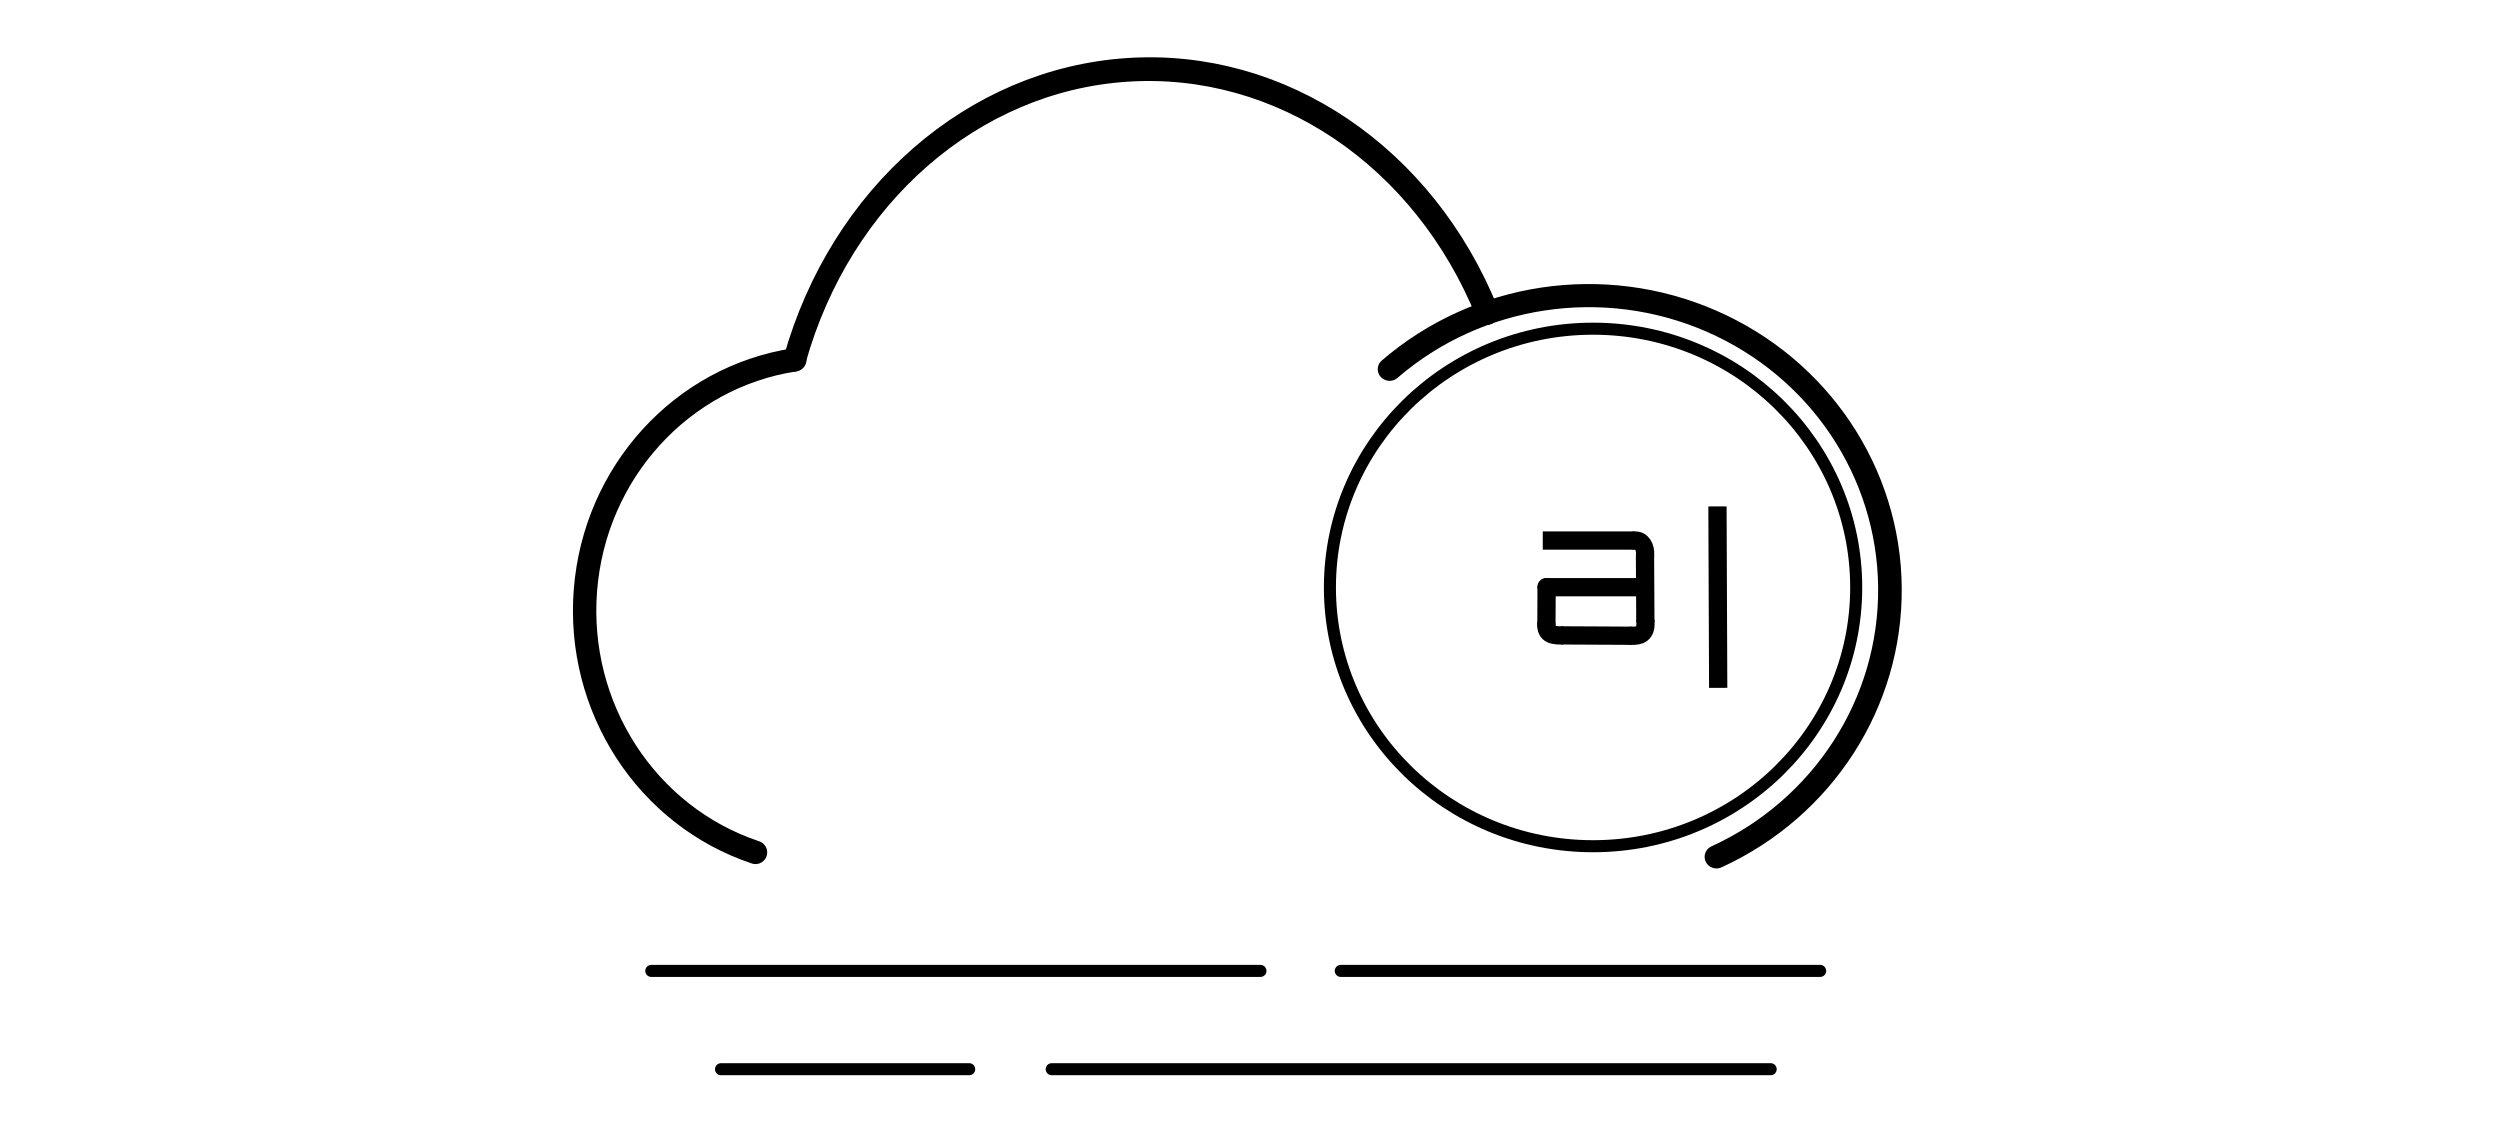
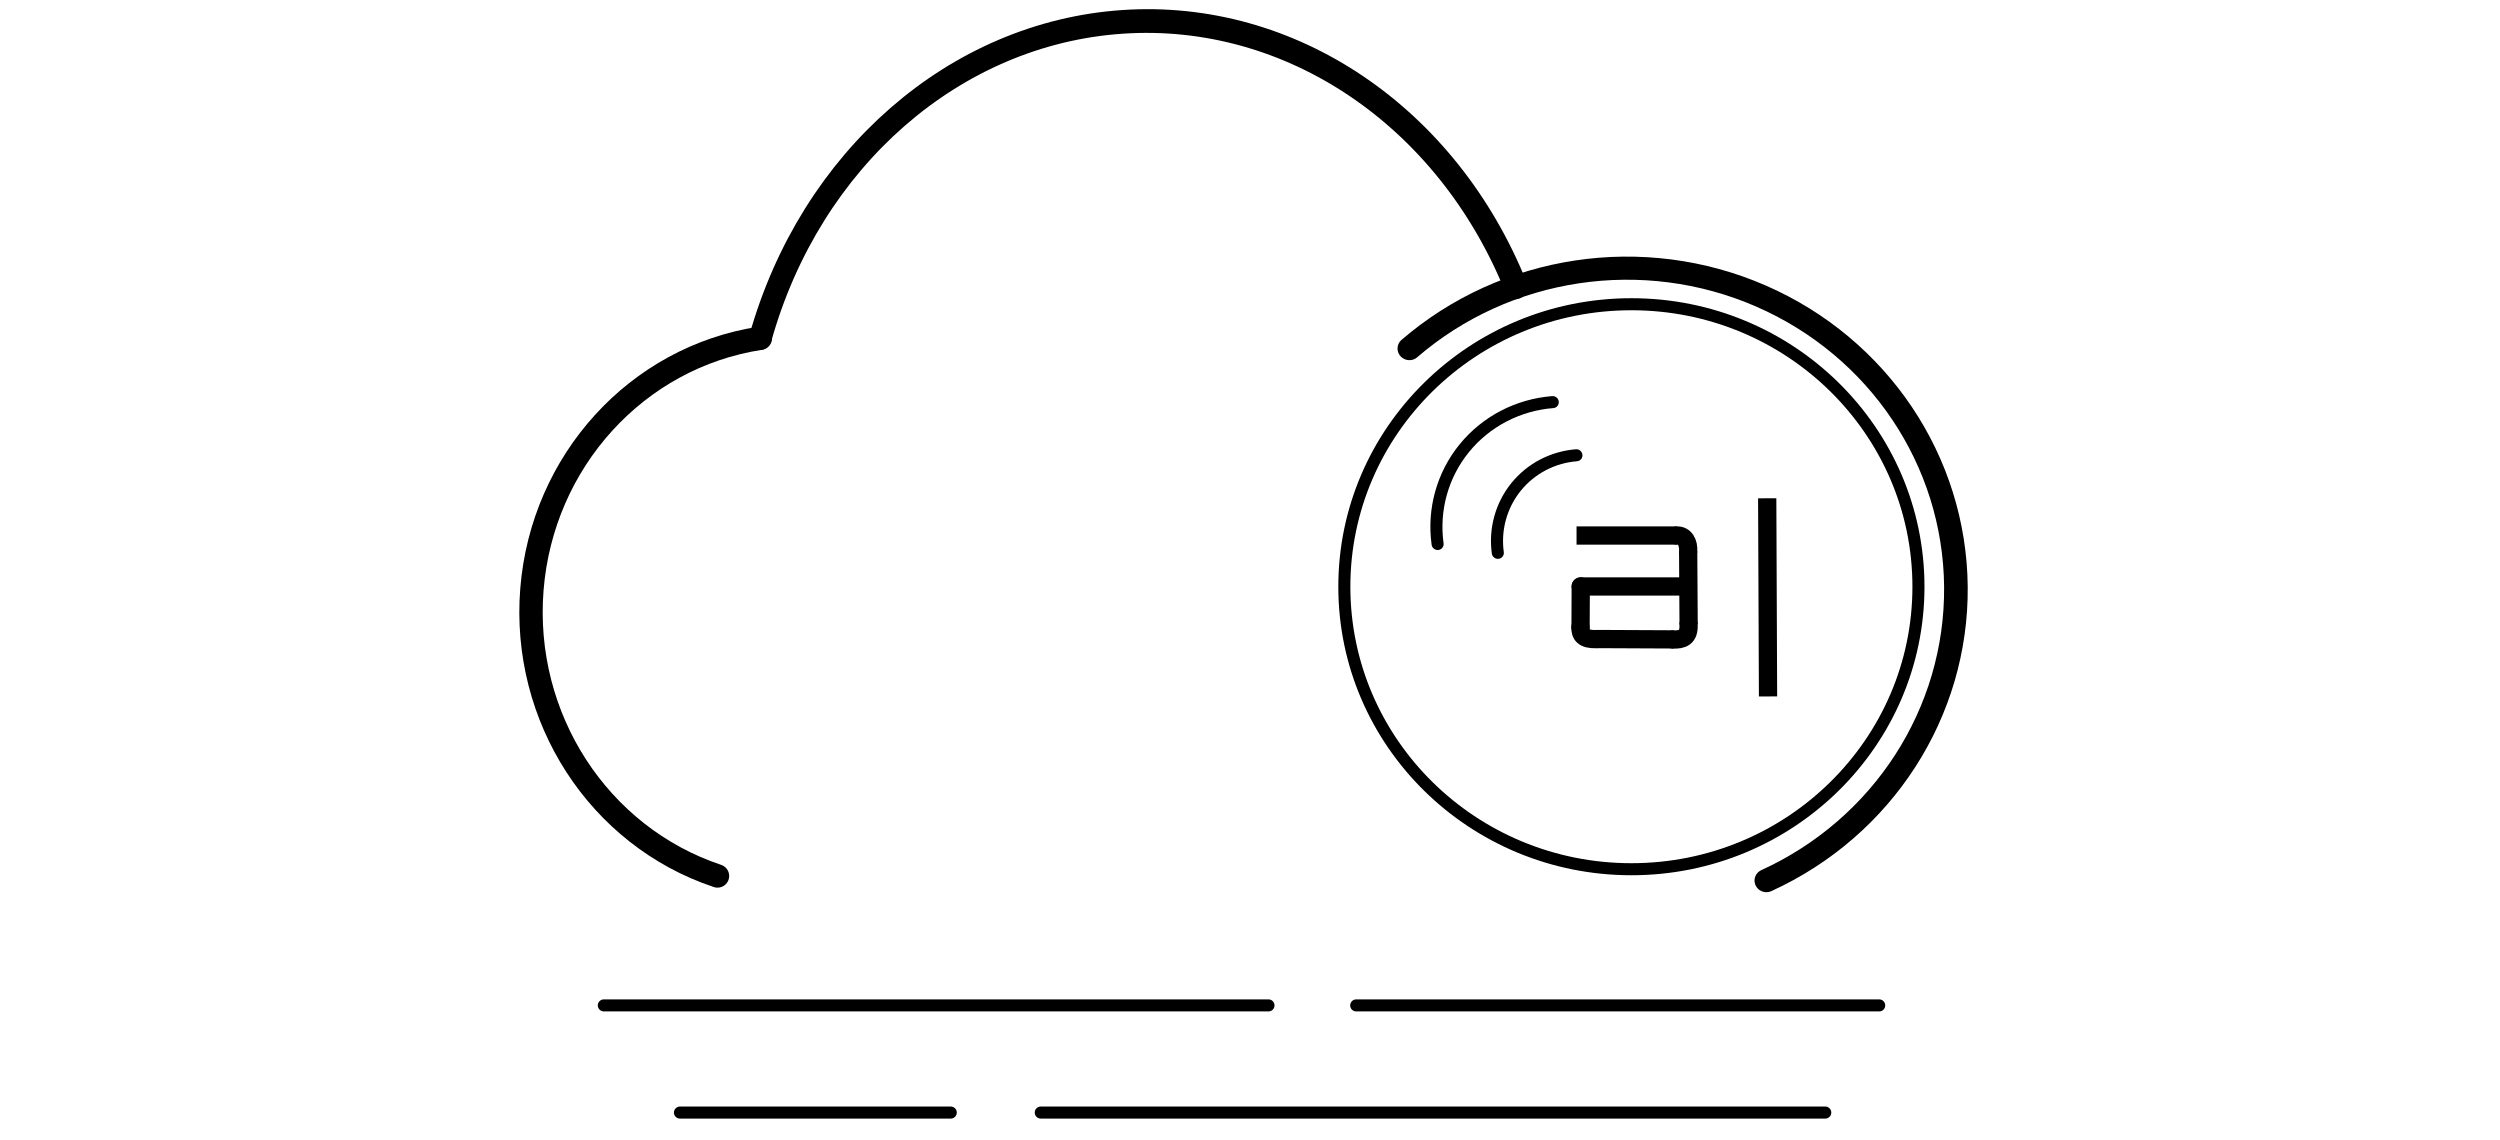
<svg xmlns="http://www.w3.org/2000/svg" width="27.39mm" height="12.484mm" viewBox="0 0 27.39 12.484" version="1.1" id="svg20953">
  <defs id="defs20947" />
  <g id="layer1" transform="translate(-49.30445,-135.3368)">
    <text xml:space="preserve" style="font-style:normal;font-weight:normal;font-size:4.233px;line-height:1.25;font-family:sans-serif;letter-spacing:0px;word-spacing:0px;fill:#000000;fill-opacity:1;stroke:none;stroke-width:0.265" x="70.046" y="142.47" id="text891">
      <tspan id="tspan889" x="70.046" y="146.332" style="stroke-width:0.265" />
    </text>
-     <ellipse style="opacity:1;fill:none;fill-opacity:1;fill-rule:evenodd;stroke:#000000;stroke-width:0.132;stroke-linecap:round;stroke-miterlimit:4;stroke-dasharray:none;stroke-opacity:1" id="use2245-3" cy="141.773" cx="66.758" rx="2.883" ry="2.835" />
-     <path style="fill:none;fill-rule:evenodd;stroke:#000000;stroke-width:0.132;stroke-linecap:round;stroke-linejoin:miter;stroke-miterlimit:4;stroke-dasharray:none;stroke-opacity:1" d="m 56.44,145.974 h 6.674" id="path2342-4" />
-     <path id="use2344-0" d="m 63.994,145.974 h 5.252" style="fill:none;fill-rule:evenodd;stroke:#000000;stroke-width:0.132;stroke-linecap:round;stroke-linejoin:miter;stroke-miterlimit:4;stroke-dasharray:none;stroke-opacity:1" />
-     <path style="fill:none;fill-rule:evenodd;stroke:#000000;stroke-width:0.132;stroke-linecap:round;stroke-linejoin:miter;stroke-miterlimit:4;stroke-dasharray:none;stroke-opacity:1" d="m 60.827,147.051 h 7.877" id="use2348-0" />
-     <path style="fill:none;fill-rule:evenodd;stroke:#000000;stroke-width:0.132;stroke-linecap:round;stroke-linejoin:miter;stroke-miterlimit:4;stroke-dasharray:none;stroke-opacity:1" d="m 57.204,147.051 h 2.719" id="use2352-6" />
-     <path style="opacity:1;fill:none;fill-opacity:1;fill-rule:evenodd;stroke:#000000;stroke-width:0.256;stroke-linecap:round;stroke-linejoin:round;stroke-miterlimit:4;stroke-dasharray:none;stroke-dashoffset:0;stroke-opacity:1;paint-order:markers fill stroke" id="path18131-9" d="m 150.558,33.78 a 3.253,3.273 0 0 1 1.664,-3.118 3.253,3.273 0 0 1 3.51,0.227 3.253,3.273 0 0 1 1.253,3.307" transform="matrix(0.6093719,0.7928845,-0.805727,0.5922872,0,0)" />
-     <path style="opacity:1;fill:none;fill-opacity:1;fill-rule:evenodd;stroke:#000000;stroke-width:0.256;stroke-linecap:round;stroke-linejoin:round;stroke-miterlimit:4;stroke-dasharray:none;stroke-dashoffset:0;stroke-opacity:1;paint-order:markers fill stroke" id="path18131-1-8" d="m 22.53,150.481 a 4.102,4.502 0 0 1 4.307,-1.951 4.102,4.502 0 0 1 3.191,3.726" transform="matrix(0.9546402,-0.2977618,0.2425773,0.9701321,0,0)" />
-     <path style="opacity:1;fill:none;fill-opacity:1;fill-rule:evenodd;stroke:#000000;stroke-width:0.256;stroke-linecap:round;stroke-linejoin:round;stroke-miterlimit:4;stroke-dasharray:none;stroke-dashoffset:0;stroke-opacity:1;paint-order:markers fill stroke" id="path18131-6-3" d="m -145.14,56.327 a 2.781,2.702 0 0 1 2.891,-1.838 2.781,2.702 0 0 1 2.502,2.315" transform="matrix(-0.00865712,-0.9999625,0.9999668,-0.00814858,0,0)" />
-     <path id="use11497-4" d="M 67.31,141.77 H 66.249" style="fill:none;fill-rule:evenodd;stroke:#000000;stroke-width:0.2;stroke-linecap:round;stroke-linejoin:miter;stroke-miterlimit:4;stroke-dasharray:none;stroke-opacity:1" />
-     <path style="fill:none;fill-rule:evenodd;stroke:#000000;stroke-width:0.2;stroke-linecap:butt;stroke-linejoin:miter;stroke-miterlimit:4;stroke-dasharray:none;stroke-opacity:1" d="m 66.207,141.259 h 1.007" id="path11511-7" />
-     <path style="fill:none;fill-rule:evenodd;stroke:#000000;stroke-width:0.2;stroke-linecap:butt;stroke-linejoin:miter;stroke-miterlimit:4;stroke-dasharray:none;stroke-opacity:1" d="m 66.406,142.298 0.774,0.004" id="path11523-8" />
-     <path style="fill:none;fill-rule:evenodd;stroke:#000000;stroke-width:0.2;stroke-linecap:butt;stroke-linejoin:miter;stroke-miterlimit:4;stroke-dasharray:none;stroke-opacity:1" d="m 67.327,141.419 0.004,0.733" id="path11527-9" />
-     <path style="fill:none;fill-rule:evenodd;stroke:#000000;stroke-width:0.2;stroke-linecap:round;stroke-linejoin:miter;stroke-miterlimit:4;stroke-dasharray:none;stroke-opacity:1" d="m 66.249,141.77 -0.002,0.41" id="path11531-1" />
-     <path style="fill:none;stroke:#000000;stroke-width:0.2;stroke-linecap:round;stroke-linejoin:miter;stroke-miterlimit:4;stroke-dasharray:none;stroke-opacity:1" d="m 66.246,142.18 c -0.002,0.071 0.028,0.123 0.16,0.118 v 0" id="path11551-4" />
-     <path style="fill:none;stroke:#000000;stroke-width:0.2;stroke-linecap:round;stroke-linejoin:miter;stroke-miterlimit:4;stroke-dasharray:none;stroke-opacity:1" d="m 67.332,142.151 c 0.008,0.132 -0.064,0.154 -0.151,0.151 v 0" id="path11557-4" />
-     <path style="fill:none;stroke:#000000;stroke-width:0.2;stroke-linecap:round;stroke-linejoin:miter;stroke-miterlimit:4;stroke-dasharray:none;stroke-opacity:1" d="m 67.214,141.259 c 0.078,-0.004 0.12,0.07 0.114,0.16" id="path11561-6" />
-     <path style="fill:none;fill-rule:evenodd;stroke:#000000;stroke-width:0.2;stroke-linecap:butt;stroke-linejoin:miter;stroke-miterlimit:4;stroke-dasharray:none;stroke-opacity:1" d="m 68.121,140.885 0.008,1.988" id="path11563-0" />
+     <ellipse style="opacity:1;fill:none;fill-opacity:1;fill-rule:evenodd;stroke:#000000;stroke-width:0.132;stroke-linecap:round;stroke-miterlimit:4;stroke-dasharray:none;stroke-opacity:1" id="use2245-3" cy="141.765" cx="67.178" rx="3.145" ry="3.095" />
+     <path style="fill:none;fill-rule:evenodd;stroke:#000000;stroke-width:0.132;stroke-linecap:round;stroke-linejoin:miter;stroke-miterlimit:4;stroke-dasharray:none;stroke-opacity:1" d="m 55.92,146.352 h 7.282" id="path2342-4" />
+     <path id="use2344-0" d="M 64.163,146.352 H 69.893" style="fill:none;fill-rule:evenodd;stroke:#000000;stroke-width:0.132;stroke-linecap:round;stroke-linejoin:miter;stroke-miterlimit:4;stroke-dasharray:none;stroke-opacity:1" />
+     <path style="fill:none;fill-rule:evenodd;stroke:#000000;stroke-width:0.132;stroke-linecap:round;stroke-linejoin:miter;stroke-miterlimit:4;stroke-dasharray:none;stroke-opacity:1" d="m 60.707,147.526 h 8.595" id="use2348-0" />
+     <path style="fill:none;fill-rule:evenodd;stroke:#000000;stroke-width:0.132;stroke-linecap:round;stroke-linejoin:miter;stroke-miterlimit:4;stroke-dasharray:none;stroke-opacity:1" d="m 56.754,147.526 h 2.967" id="use2352-6" />
+     <path style="opacity:1;fill:none;fill-opacity:1;fill-rule:evenodd;stroke:#000000;stroke-width:0.256;stroke-linecap:round;stroke-linejoin:round;stroke-miterlimit:4;stroke-dasharray:none;stroke-dashoffset:0;stroke-opacity:1;paint-order:markers fill stroke" id="path18131-9" d="m 150.52,33.537 a 3.551,3.574 0 0 1 1.816,-3.405 3.551,3.574 0 0 1 3.832,0.248 3.551,3.574 0 0 1 1.367,3.611" transform="matrix(0.6097231,0.7926145,-0.8059859,0.5919347,0,0)" />
+     <path style="opacity:1;fill:none;fill-opacity:1;fill-rule:evenodd;stroke:#000000;stroke-width:0.256;stroke-linecap:round;stroke-linejoin:round;stroke-miterlimit:4;stroke-dasharray:none;stroke-dashoffset:0;stroke-opacity:1;paint-order:markers fill stroke" id="path18131-1-8" d="m 22.236,150.146 a 4.476,4.914 0 0 1 4.699,-2.129 4.476,4.914 0 0 1 3.482,4.067" transform="matrix(0.9546062,-0.2978708,0.2424856,0.970155,0,0)" />
+     <path style="opacity:1;fill:none;fill-opacity:1;fill-rule:evenodd;stroke:#000000;stroke-width:0.256;stroke-linecap:round;stroke-linejoin:round;stroke-miterlimit:4;stroke-dasharray:none;stroke-dashoffset:0;stroke-opacity:1;paint-order:markers fill stroke" id="path18131-6-3" d="m -145.395,55.909 a 3.036,2.949 0 0 1 3.156,-2.006 3.036,2.949 0 0 1 2.731,2.526" transform="matrix(-0.00865364,-0.9999626,0.9999668,-0.00815186,0,0)" />
+     <path id="use11497-4" d="M 67.781,141.762 H 66.623" style="fill:none;fill-rule:evenodd;stroke:#000000;stroke-width:0.2;stroke-linecap:round;stroke-linejoin:miter;stroke-miterlimit:4;stroke-dasharray:none;stroke-opacity:1" />
+     <path style="fill:none;fill-rule:evenodd;stroke:#000000;stroke-width:0.2;stroke-linecap:butt;stroke-linejoin:miter;stroke-miterlimit:4;stroke-dasharray:none;stroke-opacity:1" d="m 66.577,141.204 h 1.099" id="path11511-7" />
+     <path style="fill:none;fill-rule:evenodd;stroke:#000000;stroke-width:0.2;stroke-linecap:butt;stroke-linejoin:miter;stroke-miterlimit:4;stroke-dasharray:none;stroke-opacity:1" d="m 66.795,142.338 0.845,0.004" id="path11523-8" />
+     <path style="fill:none;fill-rule:evenodd;stroke:#000000;stroke-width:0.2;stroke-linecap:butt;stroke-linejoin:miter;stroke-miterlimit:4;stroke-dasharray:none;stroke-opacity:1" d="m 67.8,141.378 0.005,0.8" id="path11527-9" />
+     <path style="fill:none;fill-rule:evenodd;stroke:#000000;stroke-width:0.2;stroke-linecap:round;stroke-linejoin:miter;stroke-miterlimit:4;stroke-dasharray:none;stroke-opacity:1" d="m 66.623,141.762 -0.002,0.447" id="path11531-1" />
+     <path style="fill:none;stroke:#000000;stroke-width:0.2;stroke-linecap:round;stroke-linejoin:miter;stroke-miterlimit:4;stroke-dasharray:none;stroke-opacity:1" d="m 66.62,142.21 c -0.002,0.078 0.031,0.134 0.174,0.129 v 0" id="path11551-4" />
+     <path style="fill:none;stroke:#000000;stroke-width:0.2;stroke-linecap:round;stroke-linejoin:miter;stroke-miterlimit:4;stroke-dasharray:none;stroke-opacity:1" d="m 67.804,142.178 c 0.009,0.144 -0.07,0.168 -0.165,0.165 v 0" id="path11557-4" />
+     <path style="fill:none;stroke:#000000;stroke-width:0.2;stroke-linecap:round;stroke-linejoin:miter;stroke-miterlimit:4;stroke-dasharray:none;stroke-opacity:1" d="m 67.676,141.204 c 0.085,-0.004 0.131,0.076 0.124,0.174" id="path11561-6" />
+     <path style="fill:none;fill-rule:evenodd;stroke:#000000;stroke-width:0.2;stroke-linecap:butt;stroke-linejoin:miter;stroke-miterlimit:4;stroke-dasharray:none;stroke-opacity:1" d="m 68.666,140.796 0.009,2.171" id="path11563-0" />
+     <path style="fill:none;fill-rule:evenodd;stroke:#000000;stroke-width:0.265px;stroke-linecap:butt;stroke-linejoin:miter;stroke-opacity:1" d="m 61.748,137.448 v 0" id="path1451" />
+     <path style="fill:none;fill-rule:evenodd;stroke:#000000;stroke-width:0.265px;stroke-linecap:butt;stroke-linejoin:miter;stroke-opacity:1" d="m 59.117,140.224 v 0" id="path1461" />
+     <path style="opacity:1;fill:none;fill-opacity:1;fill-rule:evenodd;stroke:#000000;stroke-width:0.132;stroke-linecap:round;stroke-linejoin:round;stroke-miterlimit:4;stroke-dasharray:none;stroke-dashoffset:0;stroke-opacity:1;paint-order:markers fill stroke" id="path1463-9-9" d="m -45.196,-148.106 a 1.403,1.393 0 0 1 -0.432,1.006 1.403,1.393 0 0 1 -1.03,0.386" transform="matrix(-0.9927643,0.1200797,-0.1362926,-0.9906686,0,0)" />
+     <path style="opacity:1;fill:none;fill-opacity:1;fill-rule:evenodd;stroke:#000000;stroke-width:0.132;stroke-linecap:round;stroke-linejoin:round;stroke-miterlimit:4;stroke-dasharray:none;stroke-dashoffset:0;stroke-opacity:1;paint-order:markers fill stroke" id="path1463-9-9-8" d="m -45.992,-148.322 a 0.958,0.958 0 0 1 -0.295,0.692 0.958,0.958 0 0 1 -0.703,0.265" transform="matrix(-0.9926513,0.1210096,-0.1352494,-0.9908116,0,0)" />
  </g>
</svg>
